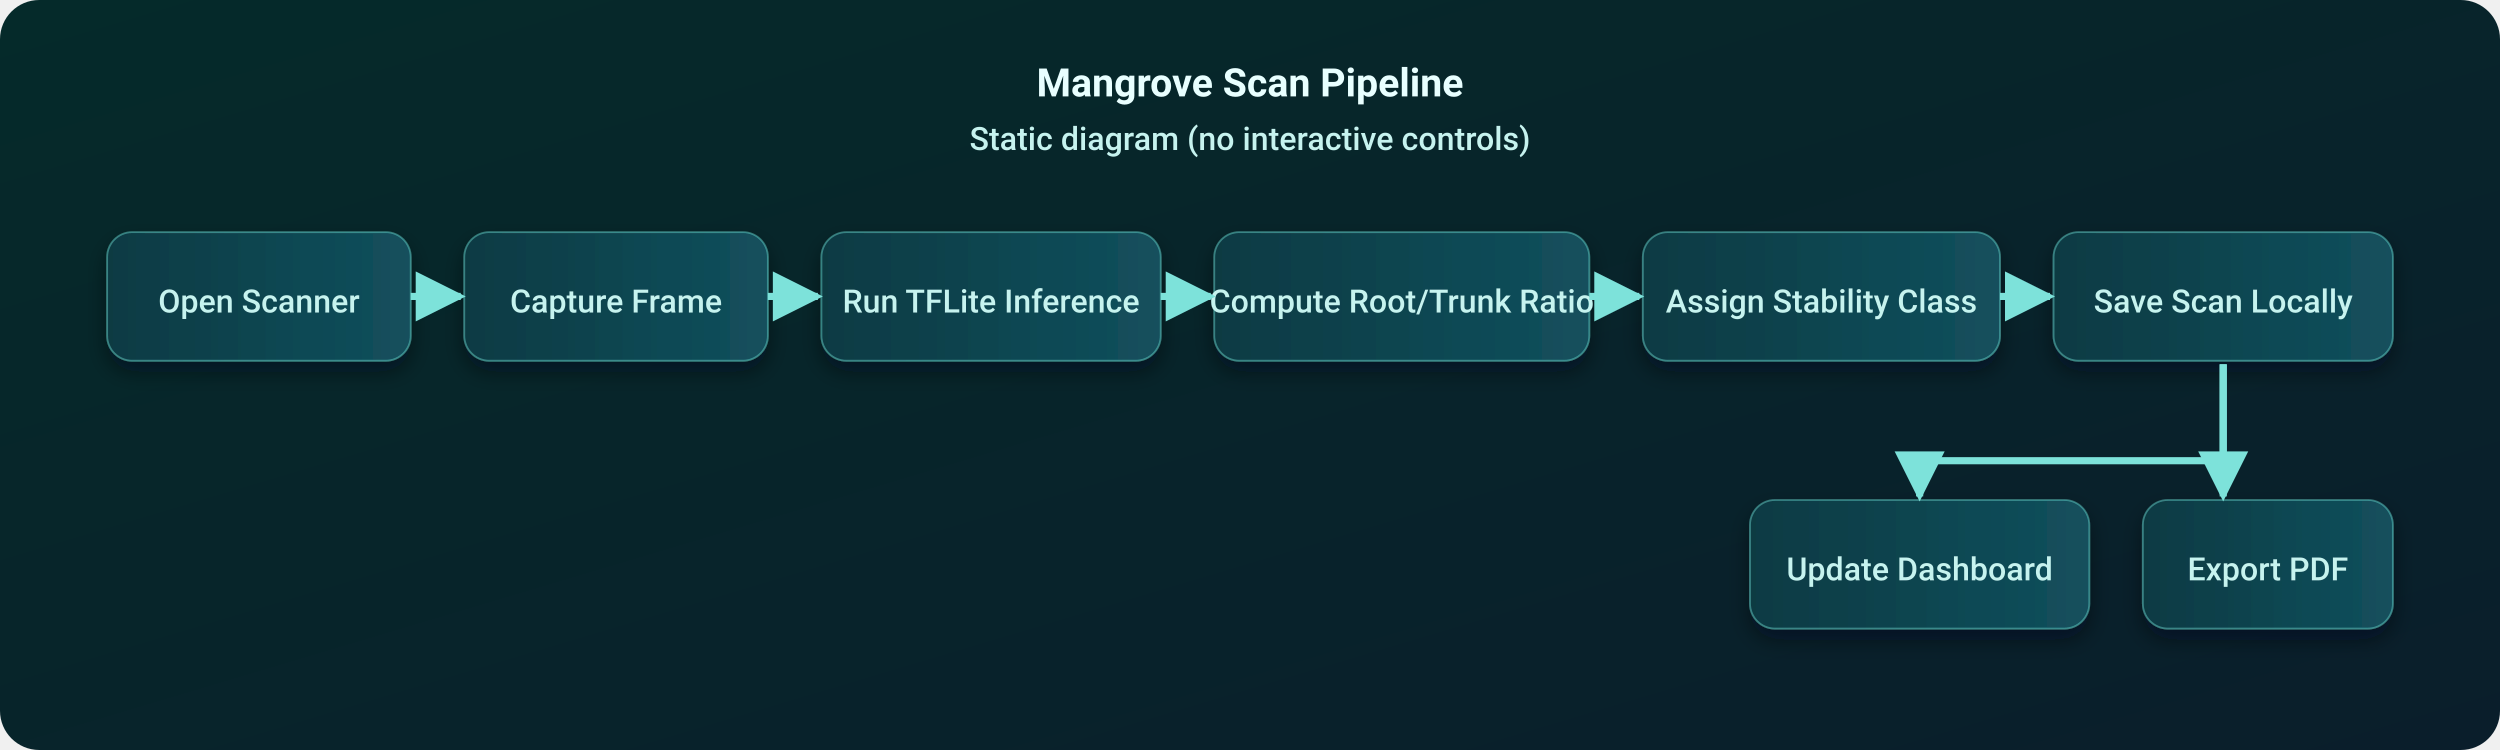
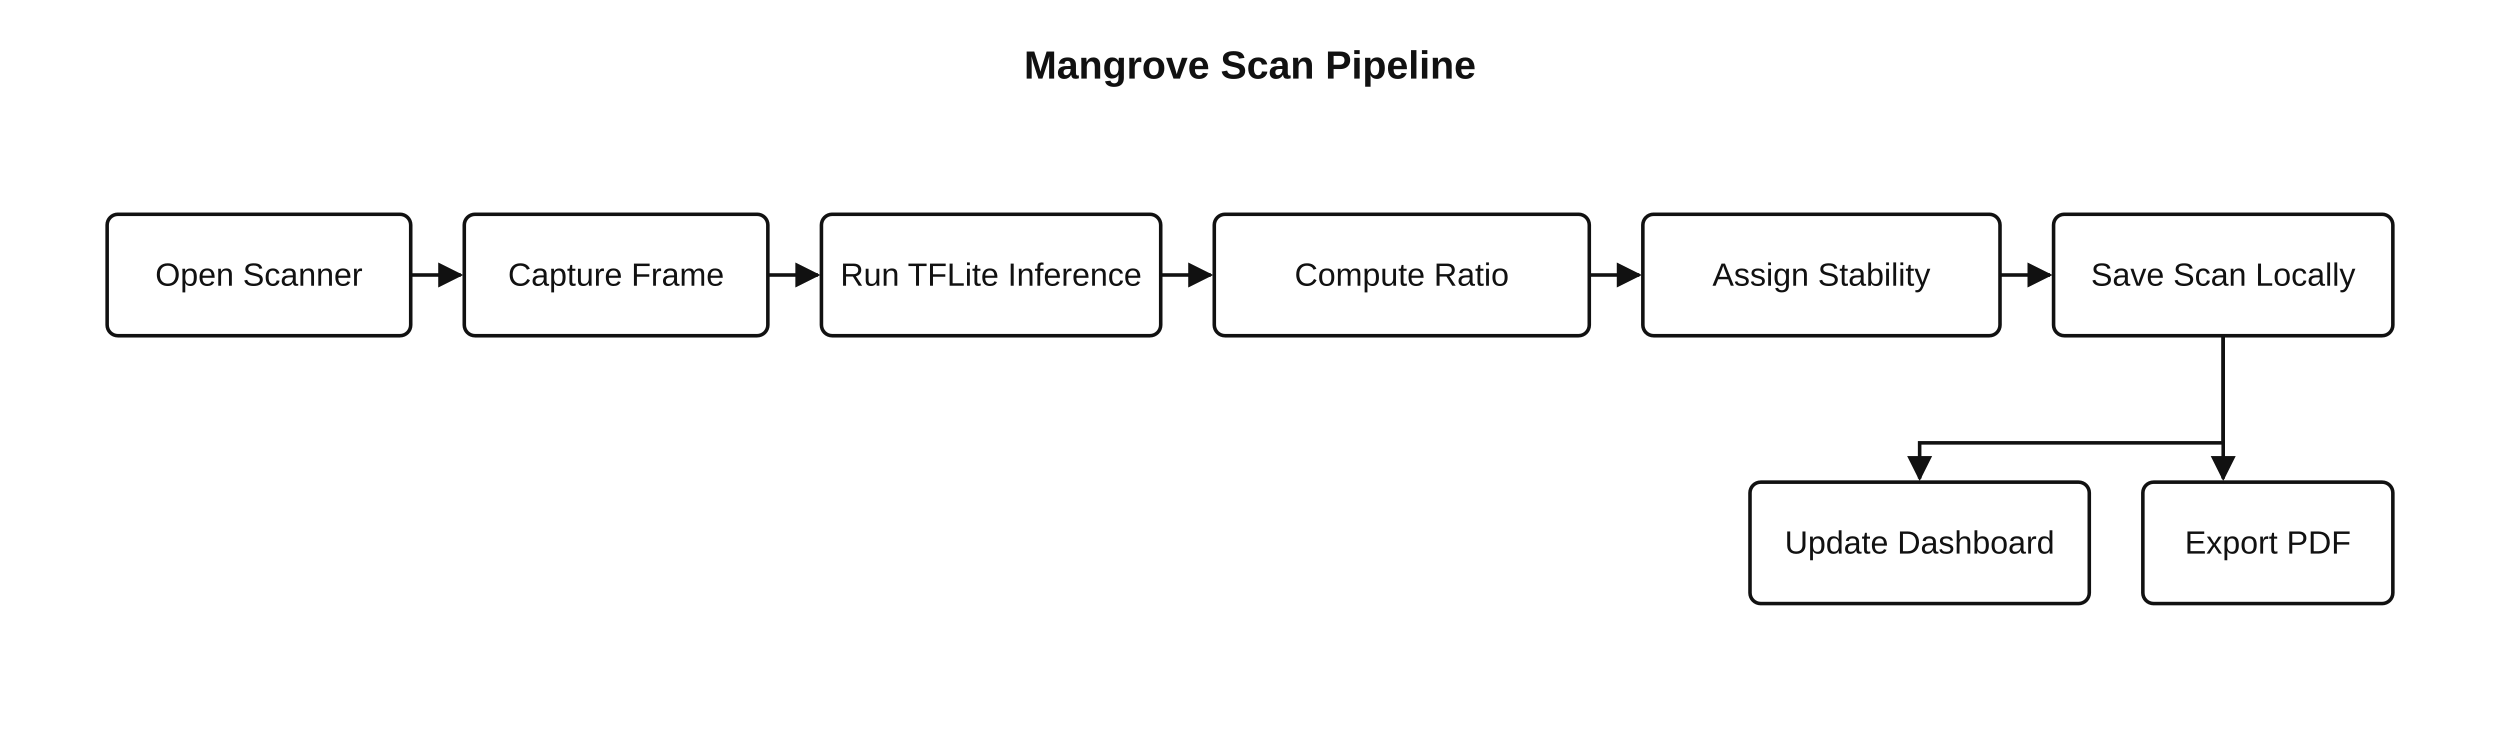
<svg xmlns="http://www.w3.org/2000/svg" width="1400" height="420" viewBox="0 0 1400 420" role="img" aria-labelledby="title desc">
  <defs>
-     <linearGradient id="bg" x1="0" y1="0" x2="1" y2="1">
-       <stop offset="0%" stop-color="#052A2A" />
-       <stop offset="100%" stop-color="#0A1E2B" />
-     </linearGradient>
-     <linearGradient id="card" x1="0" y1="0" x2="1" y2="0">
-       <stop offset="0%" stop-color="#0E3A43" />
-       <stop offset="100%" stop-color="#12505D" />
-     </linearGradient>
    <style>
-       .label { font: 600 22px 'Segoe UI', Roboto, Arial, sans-serif; fill: #E8FFFF; }
-       .small { font: 500 18px 'Segoe UI', Roboto, Arial, sans-serif; fill: #C6F3EF; }
+       .title { font: 700 22px Arial, Helvetica, sans-serif; fill: #111111; }
+       .label { font: 500 18px Arial, Helvetica, sans-serif; fill: #111111; }
+       .node { fill: #ffffff; stroke: #111111; stroke-width: 2; }
+       .line { stroke: #111111; stroke-width: 2; fill: none; marker-end: url(#arrow); }
    </style>
    <marker id="arrow" viewBox="0 0 10 10" refX="9" refY="5" markerWidth="7" markerHeight="7" orient="auto-start-reverse">
-       <path d="M 0 0 L 10 5 L 0 10 z" fill="#7DE2DA" />
+       <path d="M 0 0 L 10 5 L 0 10 z" fill="#111111" />
    </marker>
-     <filter id="shadow" x="-20%" y="-20%" width="140%" height="140%">
-       <feDropShadow dx="0" dy="6" stdDeviation="6" flood-color="#001014" flood-opacity="0.45" />
-     </filter>
  </defs>
-   <rect x="0" y="0" width="1400" height="420" fill="url(#bg)" rx="22" />
-   <text x="700" y="54" text-anchor="middle" class="label">Mangrove Scan Pipeline</text>
-   <text x="700" y="84" text-anchor="middle" class="small">Static diagram (no interactive controls)</text>
-   <g filter="url(#shadow)">
-     <rect x="60" y="130" width="170" height="72" rx="14" fill="url(#card)" stroke="#6EE0D7" stroke-opacity="0.45" />
-     <text x="145" y="175" text-anchor="middle" class="small">Open Scanner</text>
-     <rect x="260" y="130" width="170" height="72" rx="14" fill="url(#card)" stroke="#6EE0D7" stroke-opacity="0.45" />
-     <text x="345" y="175" text-anchor="middle" class="small">Capture Frame</text>
-     <rect x="460" y="130" width="190" height="72" rx="14" fill="url(#card)" stroke="#6EE0D7" stroke-opacity="0.45" />
-     <text x="555" y="175" text-anchor="middle" class="small">Run TFLite Inference</text>
-     <rect x="680" y="130" width="210" height="72" rx="14" fill="url(#card)" stroke="#6EE0D7" stroke-opacity="0.45" />
-     <text x="785" y="175" text-anchor="middle" class="small">Compute Root/Trunk Ratio</text>
-     <rect x="920" y="130" width="200" height="72" rx="14" fill="url(#card)" stroke="#6EE0D7" stroke-opacity="0.45" />
-     <text x="1020" y="175" text-anchor="middle" class="small">Assign Stability Class</text>
-     <rect x="1150" y="130" width="190" height="72" rx="14" fill="url(#card)" stroke="#6EE0D7" stroke-opacity="0.45" />
-     <text x="1245" y="175" text-anchor="middle" class="small">Save Scan Locally</text>
-     <rect x="980" y="280" width="190" height="72" rx="14" fill="url(#card)" stroke="#6EE0D7" stroke-opacity="0.45" />
-     <text x="1075" y="325" text-anchor="middle" class="small">Update Dashboard</text>
-     <rect x="1200" y="280" width="140" height="72" rx="14" fill="url(#card)" stroke="#6EE0D7" stroke-opacity="0.45" />
-     <text x="1270" y="325" text-anchor="middle" class="small">Export PDF</text>
-   </g>
-   <g stroke="#7DE2DA" stroke-width="4" fill="none" marker-end="url(#arrow)">
-     <line x1="230" y1="166" x2="258" y2="166" />
-     <line x1="430" y1="166" x2="458" y2="166" />
-     <line x1="650" y1="166" x2="678" y2="166" />
-     <line x1="890" y1="166" x2="918" y2="166" />
-     <line x1="1120" y1="166" x2="1148" y2="166" />
-     <path d="M 1245 204 L 1245 258 L 1075 258 L 1075 278" />
-     <path d="M 1245 204 L 1245 278" />
-   </g>
+   <rect x="0" y="0" width="1400" height="420" fill="#ffffff" />
+   <text x="700" y="44" text-anchor="middle" class="title">Mangrove Scan Pipeline</text>
+   <rect x="60" y="120" width="170" height="68" rx="6" class="node" />
+   <text x="145" y="160" text-anchor="middle" class="label">Open Scanner</text>
+   <rect x="260" y="120" width="170" height="68" rx="6" class="node" />
+   <text x="345" y="160" text-anchor="middle" class="label">Capture Frame</text>
+   <rect x="460" y="120" width="190" height="68" rx="6" class="node" />
+   <text x="555" y="160" text-anchor="middle" class="label">Run TFLite Inference</text>
+   <rect x="680" y="120" width="210" height="68" rx="6" class="node" />
+   <text x="785" y="160" text-anchor="middle" class="label">Compute Ratio</text>
+   <rect x="920" y="120" width="200" height="68" rx="6" class="node" />
+   <text x="1020" y="160" text-anchor="middle" class="label">Assign Stability</text>
+   <rect x="1150" y="120" width="190" height="68" rx="6" class="node" />
+   <text x="1245" y="160" text-anchor="middle" class="label">Save Scan Locally</text>
+   <rect x="980" y="270" width="190" height="68" rx="6" class="node" />
+   <text x="1075" y="310" text-anchor="middle" class="label">Update Dashboard</text>
+   <rect x="1200" y="270" width="140" height="68" rx="6" class="node" />
+   <text x="1270" y="310" text-anchor="middle" class="label">Export PDF</text>
+   <line x1="230" y1="154" x2="258" y2="154" class="line" />
+   <line x1="430" y1="154" x2="458" y2="154" class="line" />
+   <line x1="650" y1="154" x2="678" y2="154" class="line" />
+   <line x1="890" y1="154" x2="918" y2="154" class="line" />
+   <line x1="1120" y1="154" x2="1148" y2="154" class="line" />
+   <path d="M 1245 188 L 1245 248 L 1075 248 L 1075 268" class="line" />
+   <path d="M 1245 188 L 1245 268" class="line" />
</svg>
